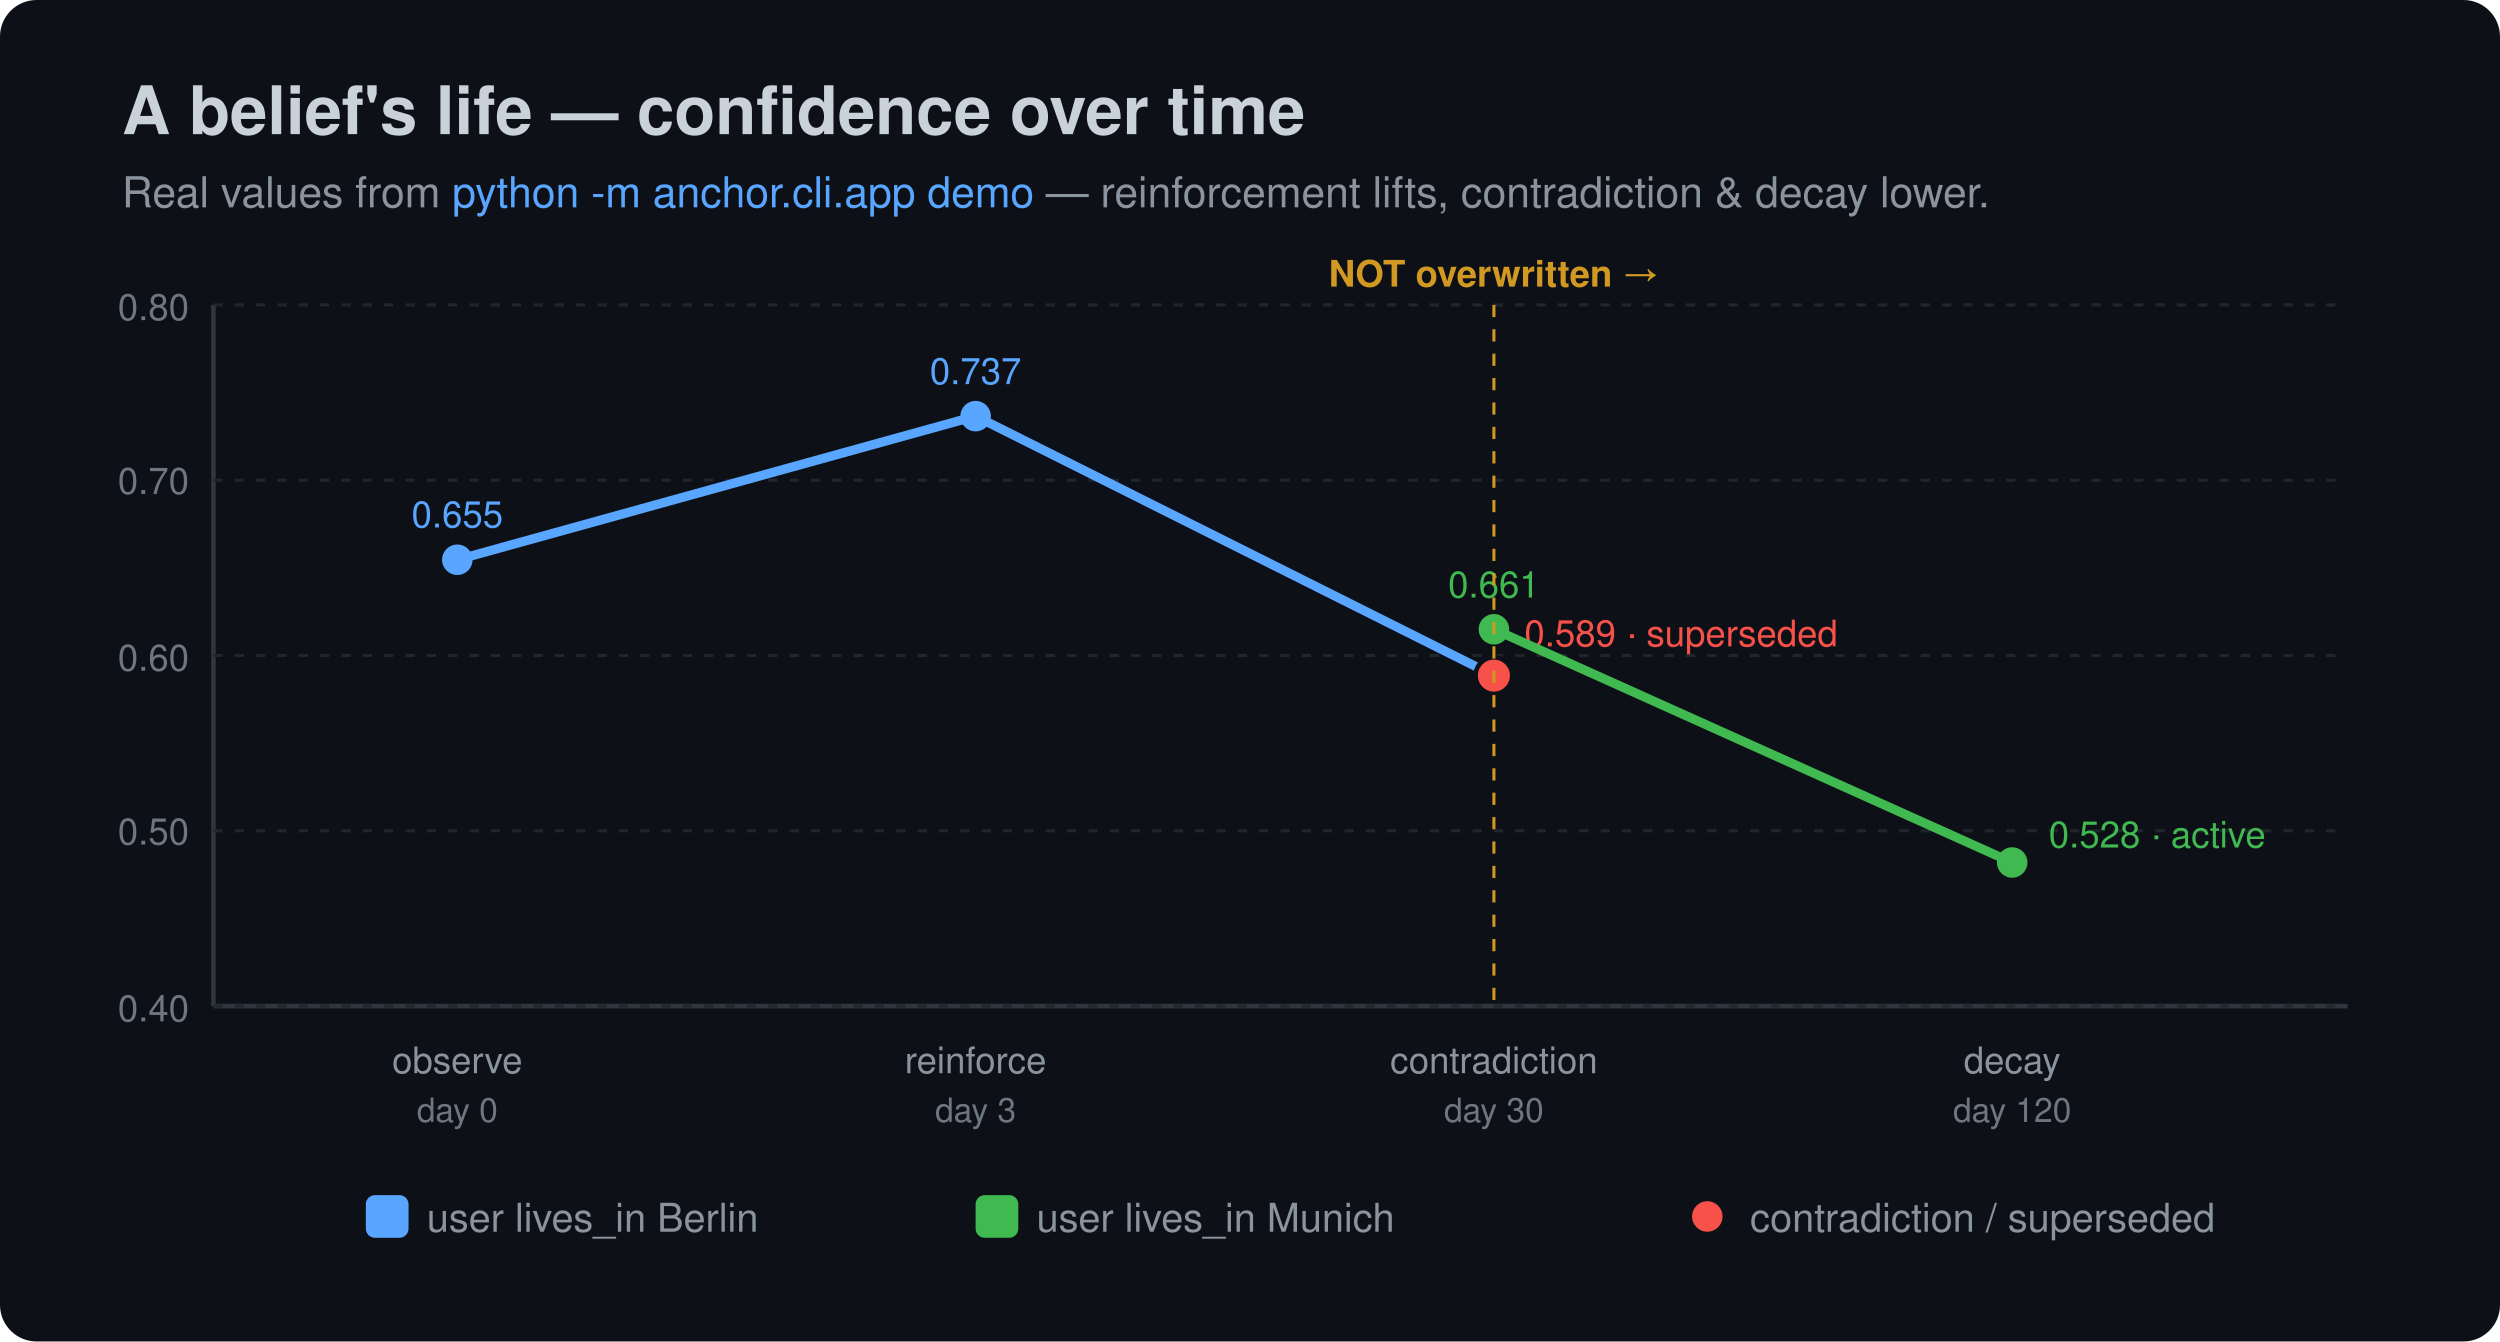
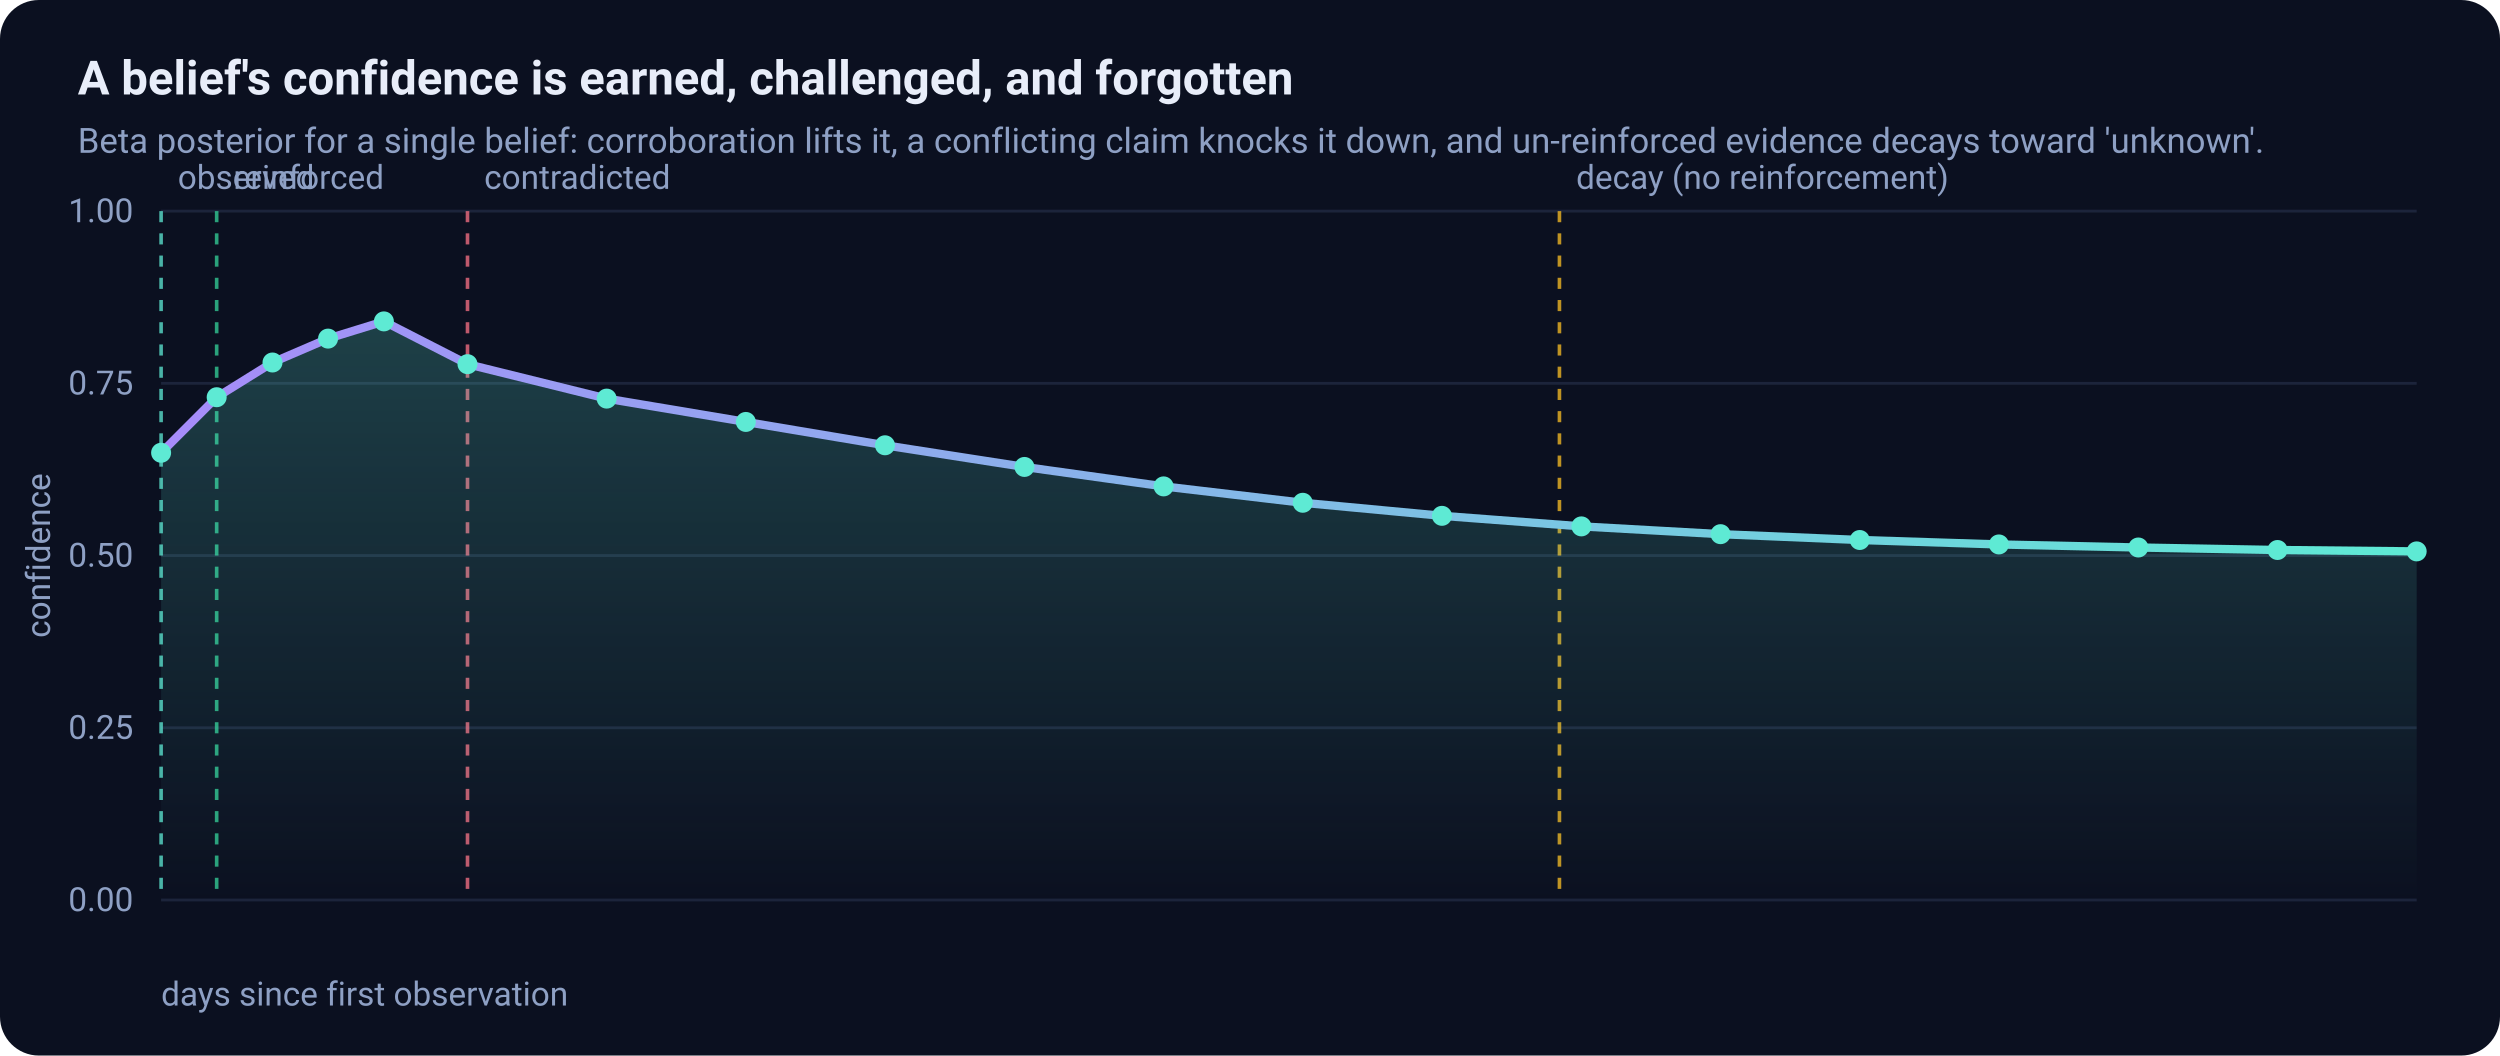
- <svg xmlns="http://www.w3.org/2000/svg" width="820" height="440" viewBox="0 0 820 440" font-family="'Segoe UI',Helvetica,Arial,sans-serif">
-   <rect x="0" y="0" width="820" height="440" rx="12" fill="#0d1117" />
-   <text x="40" y="44" fill="#c9d1d9" font-size="22" font-weight="700">A belief's life — confidence over time</text>
-   <text x="40" y="68" fill="#8b949e" font-size="14">Real values from <tspan fill="#58a6ff">python -m anchor.cli.app demo</tspan> — reinforcement lifts, contradiction &amp; decay lower.</text>
-   <line x1="70" y1="100" x2="70" y2="330" stroke="#30363d" stroke-width="1.5" />
-   <line x1="70" y1="330" x2="770" y2="330" stroke="#30363d" stroke-width="1.5" />
-   <line x1="70" y1="330" x2="770" y2="330" stroke="#21262d" stroke-dasharray="3 4" />
-   <line x1="70" y1="272.5" x2="770" y2="272.5" stroke="#21262d" stroke-dasharray="3 4" />
-   <line x1="70" y1="215" x2="770" y2="215" stroke="#21262d" stroke-dasharray="3 4" />
-   <line x1="70" y1="157.5" x2="770" y2="157.5" stroke="#21262d" stroke-dasharray="3 4" />
-   <line x1="70" y1="100" x2="770" y2="100" stroke="#21262d" stroke-dasharray="3 4" />
-   <text x="62" y="335" fill="#6e7681" font-size="12" text-anchor="end">0.40</text>
-   <text x="62" y="277" fill="#6e7681" font-size="12" text-anchor="end">0.50</text>
-   <text x="62" y="220" fill="#6e7681" font-size="12" text-anchor="end">0.60</text>
-   <text x="62" y="162" fill="#6e7681" font-size="12" text-anchor="end">0.70</text>
-   <text x="62" y="105" fill="#6e7681" font-size="12" text-anchor="end">0.80</text>
-   <text x="150" y="352" fill="#8b949e" font-size="12" text-anchor="middle">observe</text>
-   <text x="150" y="368" fill="#6e7681" font-size="11" text-anchor="middle">day 0</text>
-   <text x="320" y="352" fill="#8b949e" font-size="12" text-anchor="middle">reinforce</text>
-   <text x="320" y="368" fill="#6e7681" font-size="11" text-anchor="middle">day 3</text>
-   <text x="490" y="352" fill="#8b949e" font-size="12" text-anchor="middle">contradiction</text>
-   <text x="490" y="368" fill="#6e7681" font-size="11" text-anchor="middle">day 30</text>
-   <text x="660" y="352" fill="#8b949e" font-size="12" text-anchor="middle">decay</text>
-   <text x="660" y="368" fill="#6e7681" font-size="11" text-anchor="middle">day 120</text>
-   <polyline points="150,183.6 320,136.5 490,221.6" fill="none" stroke="#58a6ff" stroke-width="3" />
-   <circle cx="150" cy="183.6" r="5" fill="#58a6ff" />
-   <circle cx="320" cy="136.5" r="5" fill="#58a6ff" />
-   <circle cx="490" cy="221.6" r="6" fill="#f85149" stroke="#0d1117" stroke-width="1.5" />
-   <text x="150" y="173" fill="#58a6ff" font-size="12" text-anchor="middle">0.655</text>
-   <text x="320" y="126" fill="#58a6ff" font-size="12" text-anchor="middle">0.737</text>
-   <text x="500" y="212" fill="#f85149" font-size="12">0.589 · superseded</text>
-   <polyline points="490,206.4 660,282.9" fill="none" stroke="#3fb950" stroke-width="3" />
-   <circle cx="490" cy="206.4" r="5" fill="#3fb950" />
-   <circle cx="660" cy="282.9" r="5" fill="#3fb950" />
-   <text x="490" y="196" fill="#3fb950" font-size="12" text-anchor="middle">0.661</text>
-   <text x="672" y="278" fill="#3fb950" font-size="12">0.528 · active</text>
-   <line x1="490" y1="100" x2="490" y2="330" stroke="#d29922" stroke-width="1" stroke-dasharray="4 4" />
-   <text x="490" y="94" fill="#d29922" font-size="12" text-anchor="middle" font-weight="600">NOT overwritten →</text>
-   <rect x="120" y="392" width="14" height="14" rx="3" fill="#58a6ff" />
-   <text x="140" y="404" fill="#8b949e" font-size="13">user lives_in Berlin</text>
-   <rect x="320" y="392" width="14" height="14" rx="3" fill="#3fb950" />
-   <text x="340" y="404" fill="#8b949e" font-size="13">user lives_in Munich</text>
-   <circle cx="560" cy="399" r="5" fill="#f85149" />
-   <text x="574" y="404" fill="#8b949e" font-size="13">contradiction / superseded</text>
+ <svg xmlns="http://www.w3.org/2000/svg" width="900" height="380" viewBox="0 0 900 380" role="img" font-family="ui-sans-serif, -apple-system, Segoe UI, Roboto, Helvetica, Arial, sans-serif">
+   <defs>
+     <linearGradient id="g1" x1="0" y1="0" x2="1" y2="0">
+       <stop offset="0" stop-color="#a78bfa" />
+       <stop offset="1" stop-color="#5eead4" />
+     </linearGradient>
+     <linearGradient id="g2" x1="0" y1="0" x2="0" y2="1">
+       <stop offset="0" stop-color="#5eead4" stop-opacity=".22" />
+       <stop offset="1" stop-color="#5eead4" stop-opacity="0" />
+     </linearGradient>
+   </defs>
+   <style>@keyframes draw{from{stroke-dashoffset:835}to{stroke-dashoffset:0}}@keyframes pop{from{opacity:0;transform:scale(.2)}to{opacity:1;transform:scale(1)}}@keyframes fade{from{opacity:0}to{opacity:1}}.line{fill:none;stroke:url(#g1);stroke-width:3;stroke-linecap:round;stroke-linejoin:round;stroke-dasharray:835;animation:draw 2.4s ease-in-out both}.dot{transform-box:fill-box;transform-origin:center;animation:pop .4s cubic-bezier(.34,1.4,.5,1) both}.ann{animation:fade .5s ease both}.ax{fill:#8ea0c4;font-size:12px}</style>
+   <rect width="900" height="380" rx="14" fill="#0b1020" />
+   <text x="28" y="34" font-size="17" font-weight="650" fill="#e8edf9">A belief's confidence is earned, challenged, and forgotten</text>
+   <text x="28" y="55" font-size="12.5" fill="#8ea0c4">Beta posterior for a single belief: corroboration lifts it, a conflicting claim knocks it down, and un-reinforced evidence decays toward 'unknown'.</text>
+   <line x1="58" y1="324.0" x2="870" y2="324.0" stroke="rgba(120,145,200,0.16)" />
+   <text class="ax" x="48" y="328.0" text-anchor="end">0.00</text>
+   <line x1="58" y1="262.0" x2="870" y2="262.0" stroke="rgba(120,145,200,0.16)" />
+   <text class="ax" x="48" y="266.0" text-anchor="end">0.25</text>
+   <line x1="58" y1="200.0" x2="870" y2="200.0" stroke="rgba(120,145,200,0.16)" />
+   <text class="ax" x="48" y="204.0" text-anchor="end">0.50</text>
+   <line x1="58" y1="138.0" x2="870" y2="138.0" stroke="rgba(120,145,200,0.16)" />
+   <text class="ax" x="48" y="142.0" text-anchor="end">0.75</text>
+   <line x1="58" y1="76.0" x2="870" y2="76.0" stroke="rgba(120,145,200,0.16)" />
+   <text class="ax" x="48" y="80.0" text-anchor="end">1.00</text>
+   <line class="ann" x1="58.0" y1="76" x2="58.0" y2="324" stroke="#5eead4" stroke-width="1.3" stroke-dasharray="4 4" opacity=".75" style="animation-delay:1.6s" />
+   <text class="ann ax" x="64.0" y="68" fill="#5eead4" font-size="11" style="animation-delay:1.7s">observed</text>
+   <line class="ann" x1="78.0" y1="76" x2="78.0" y2="324" stroke="#34d399" stroke-width="1.3" stroke-dasharray="4 4" opacity=".75" style="animation-delay:1.6s" />
+   <text class="ann ax" x="84.0" y="68" fill="#34d399" font-size="11" style="animation-delay:1.7s">reinforced</text>
+   <line class="ann" x1="168.3" y1="76" x2="168.3" y2="324" stroke="#fb7185" stroke-width="1.3" stroke-dasharray="4 4" opacity=".75" style="animation-delay:1.6s" />
+   <text class="ann ax" x="174.3" y="68" fill="#fb7185" font-size="11" style="animation-delay:1.7s">contradicted</text>
+   <line class="ann" x1="561.4" y1="76" x2="561.4" y2="324" stroke="#fbbf24" stroke-width="1.3" stroke-dasharray="4 4" opacity=".75" style="animation-delay:1.6s" />
+   <text class="ann ax" x="567.4" y="68" fill="#fbbf24" font-size="11" style="animation-delay:1.7s">decay (no reinforcement)</text>
+   <path class="ann" d="M58.0,163.0 L78.0,143.0 L98.1,130.5 L118.1,121.9 L138.2,115.7 L168.3,131.1 L218.4,143.5 L268.5,151.9 L318.6,160.3 L368.8,168.1 L418.9,175.1 L469.0,181.0 L519.1,185.7 L569.3,189.5 L619.4,192.3 L669.5,194.4 L719.6,196.0 L769.8,197.1 L819.9,198.0 L870.0,198.5 L870.0,324.0 L58.0,324.0 Z" fill="url(#g2)" style="animation-delay:2.2s" />
+   <path class="line" d="M58.0,163.0 L78.0,143.0 L98.1,130.5 L118.1,121.9 L138.2,115.7 L168.3,131.1 L218.4,143.5 L268.5,151.9 L318.6,160.3 L368.8,168.1 L418.9,175.1 L469.0,181.0 L519.1,185.7 L569.3,189.5 L619.4,192.3 L669.5,194.4 L719.6,196.0 L769.8,197.1 L819.9,198.0 L870.0,198.5" />
+   <circle class="dot" cx="58.0" cy="163.0" r="3.6" fill="#5eead4" style="animation-delay:2.20s" />
+   <circle class="dot" cx="78.0" cy="143.0" r="3.6" fill="#5eead4" style="animation-delay:2.23s" />
+   <circle class="dot" cx="98.1" cy="130.5" r="3.6" fill="#5eead4" style="animation-delay:2.26s" />
+   <circle class="dot" cx="118.1" cy="121.9" r="3.6" fill="#5eead4" style="animation-delay:2.29s" />
+   <circle class="dot" cx="138.2" cy="115.7" r="3.6" fill="#5eead4" style="animation-delay:2.32s" />
+   <circle class="dot" cx="168.3" cy="131.1" r="3.6" fill="#5eead4" style="animation-delay:2.35s" />
+   <circle class="dot" cx="218.4" cy="143.5" r="3.6" fill="#5eead4" style="animation-delay:2.38s" />
+   <circle class="dot" cx="268.5" cy="151.9" r="3.6" fill="#5eead4" style="animation-delay:2.41s" />
+   <circle class="dot" cx="318.6" cy="160.3" r="3.6" fill="#5eead4" style="animation-delay:2.44s" />
+   <circle class="dot" cx="368.8" cy="168.1" r="3.6" fill="#5eead4" style="animation-delay:2.47s" />
+   <circle class="dot" cx="418.9" cy="175.1" r="3.6" fill="#5eead4" style="animation-delay:2.50s" />
+   <circle class="dot" cx="469.0" cy="181.0" r="3.6" fill="#5eead4" style="animation-delay:2.53s" />
+   <circle class="dot" cx="519.1" cy="185.7" r="3.6" fill="#5eead4" style="animation-delay:2.56s" />
+   <circle class="dot" cx="569.3" cy="189.5" r="3.6" fill="#5eead4" style="animation-delay:2.59s" />
+   <circle class="dot" cx="619.4" cy="192.3" r="3.6" fill="#5eead4" style="animation-delay:2.62s" />
+   <circle class="dot" cx="669.5" cy="194.4" r="3.6" fill="#5eead4" style="animation-delay:2.65s" />
+   <circle class="dot" cx="719.6" cy="196.0" r="3.6" fill="#5eead4" style="animation-delay:2.68s" />
+   <circle class="dot" cx="769.8" cy="197.1" r="3.6" fill="#5eead4" style="animation-delay:2.71s" />
+   <circle class="dot" cx="819.9" cy="198.0" r="3.6" fill="#5eead4" style="animation-delay:2.74s" />
+   <circle class="dot" cx="870.0" cy="198.5" r="3.6" fill="#5eead4" style="animation-delay:2.77s" />
+   <text class="ax" x="58" y="362">days since first observation</text>
+   <text class="ax" transform="translate(18,200.0) rotate(-90)" text-anchor="middle">confidence</text>
</svg>
